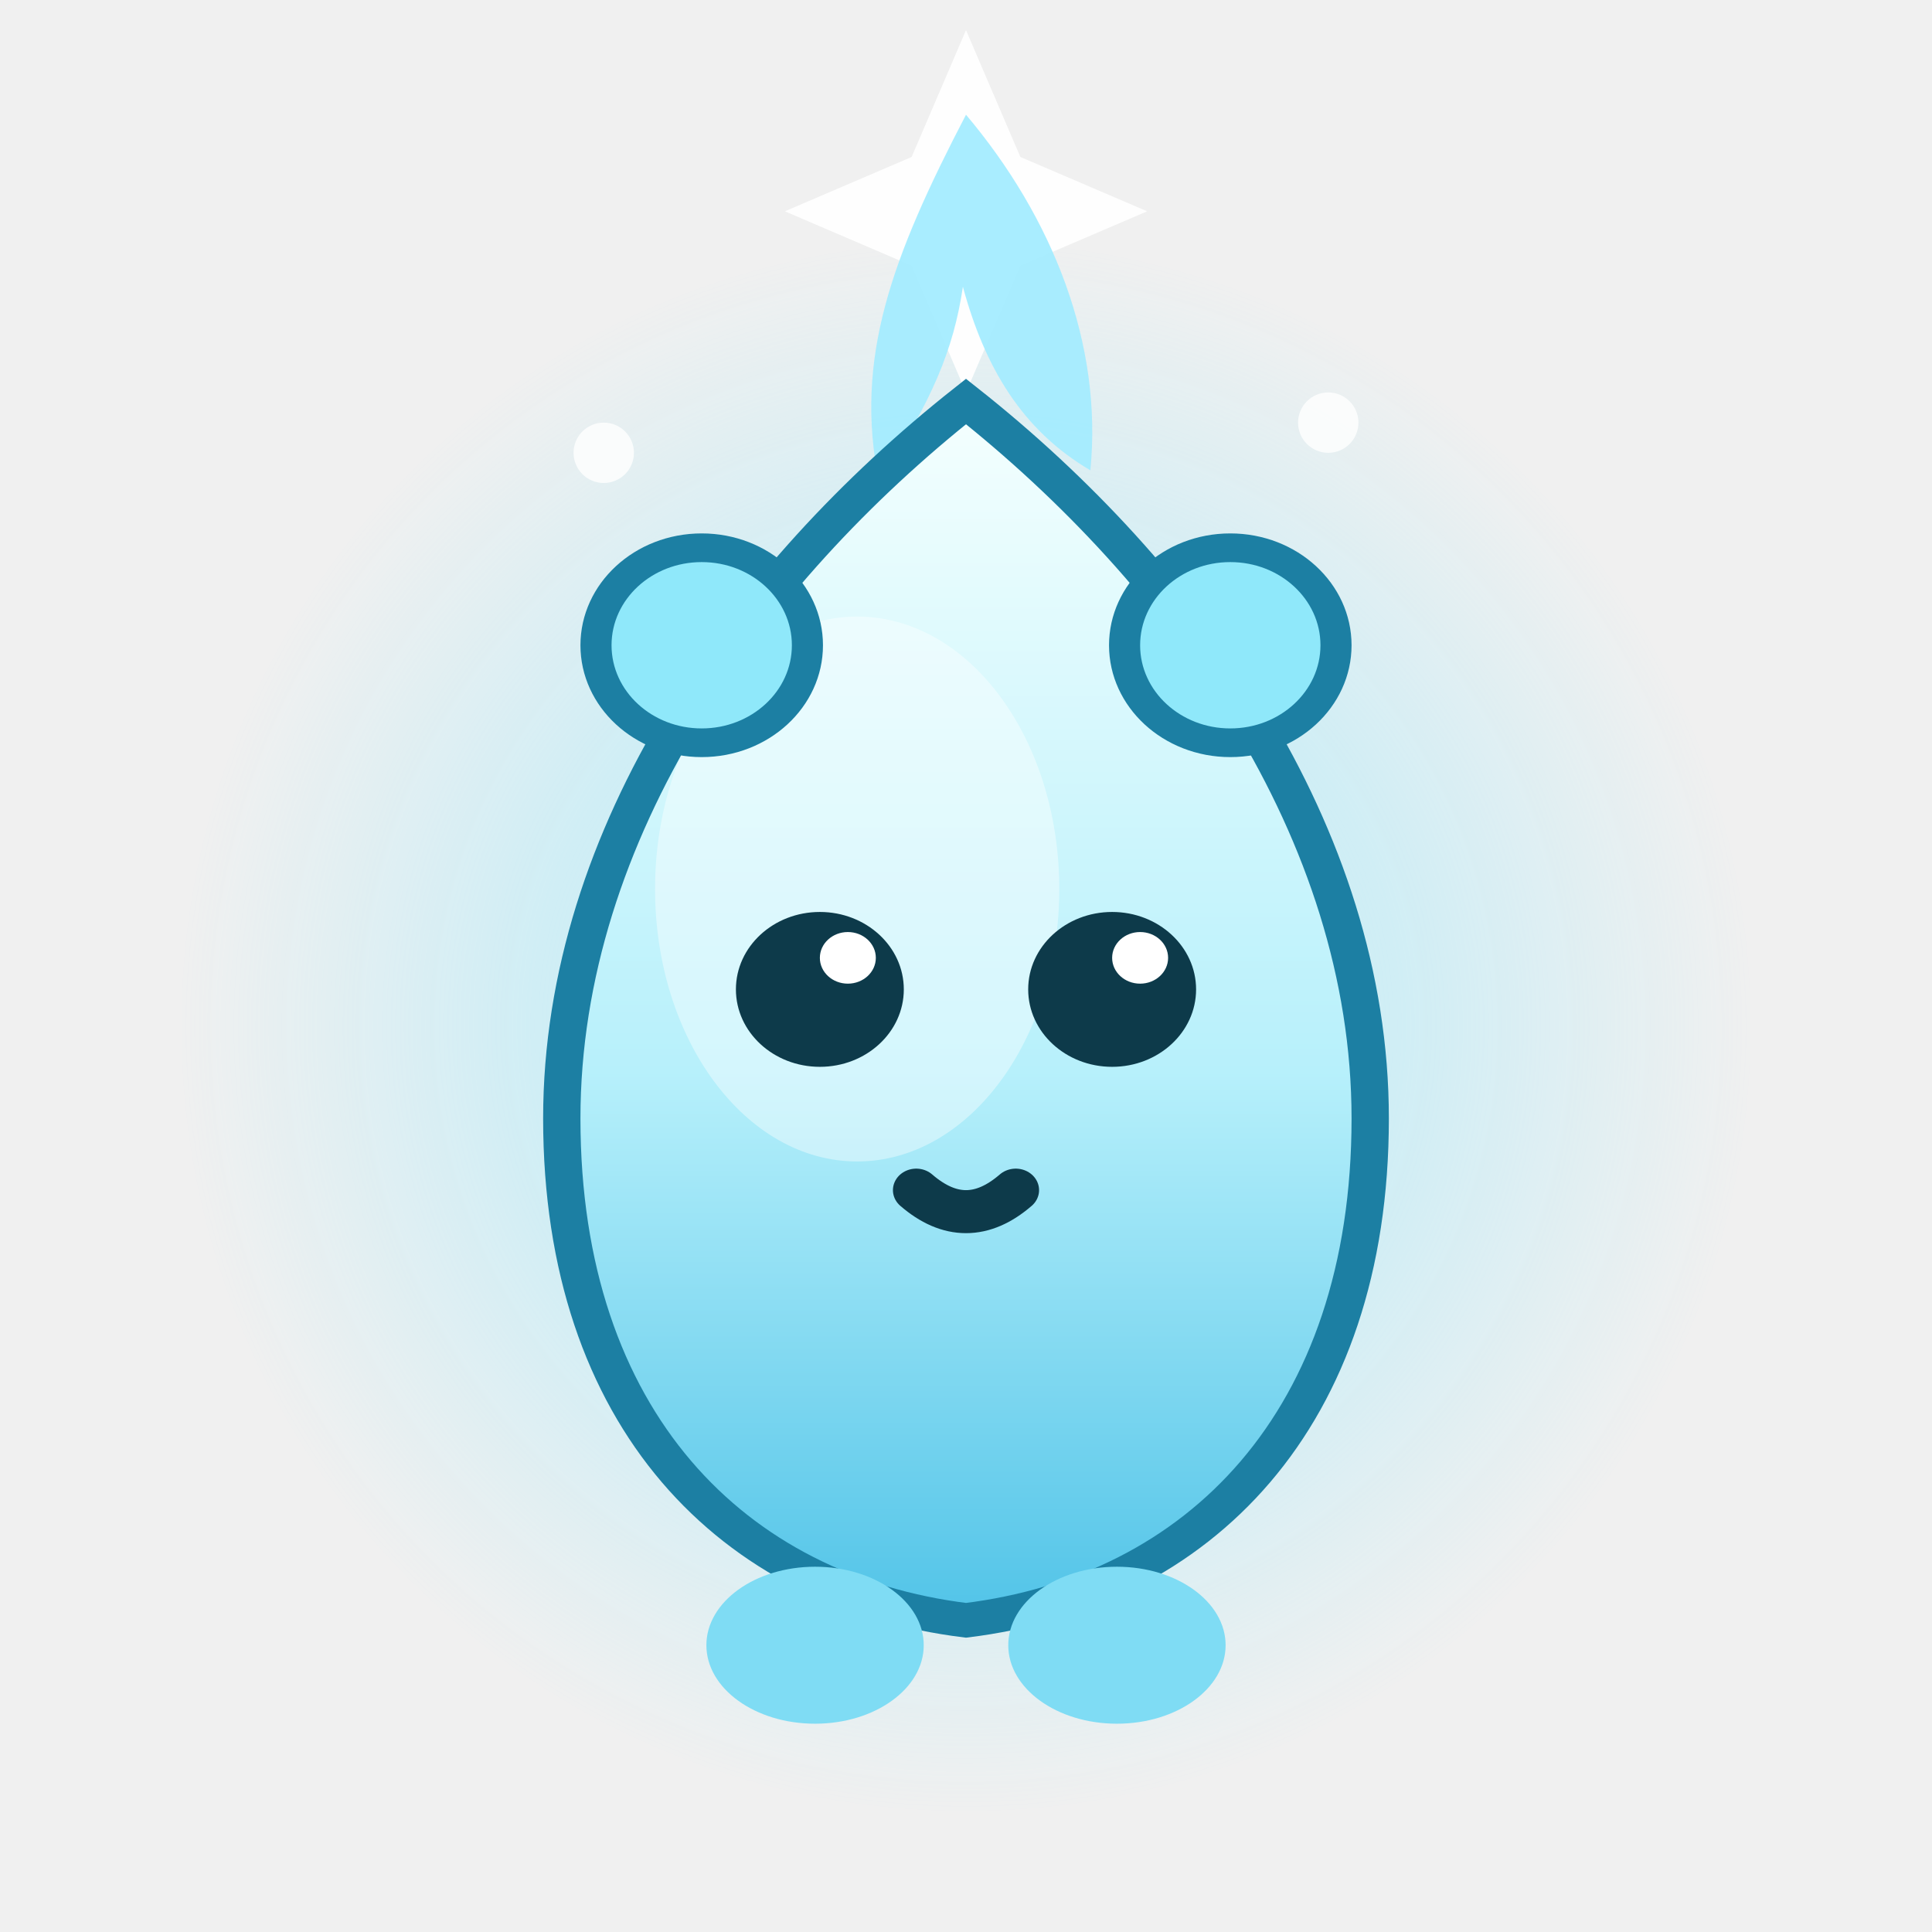
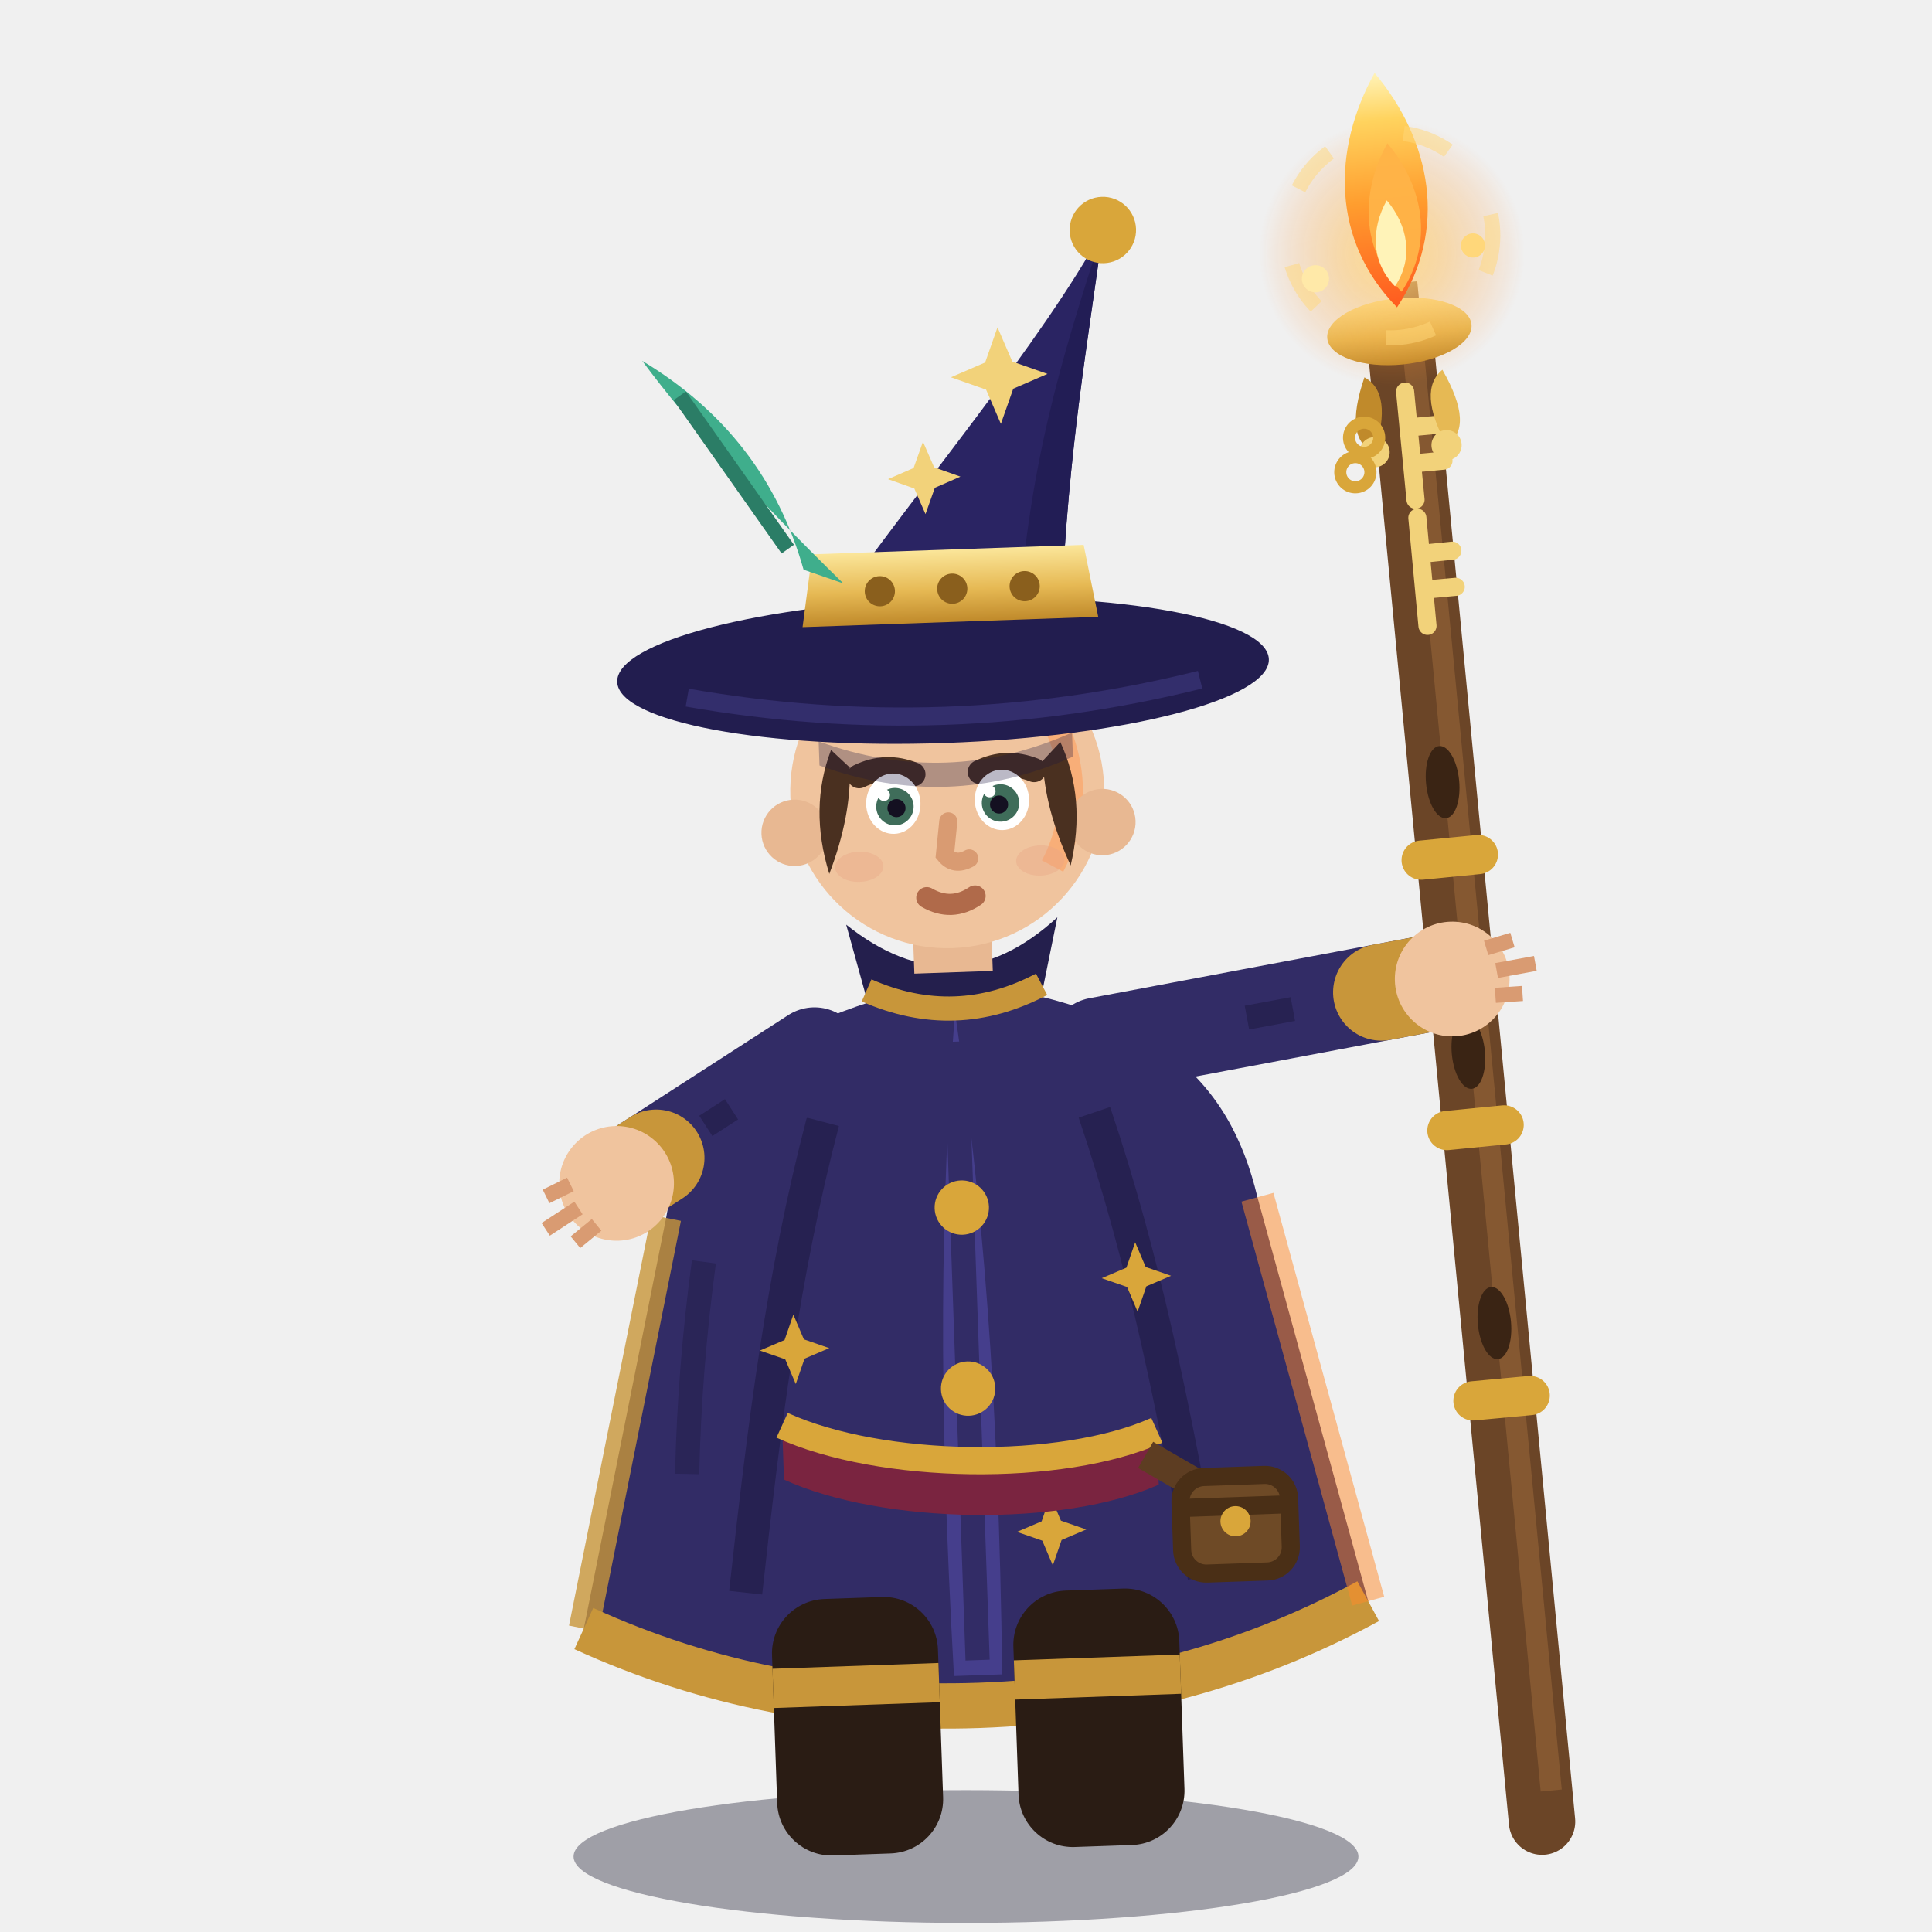
<svg xmlns="http://www.w3.org/2000/svg" viewBox="0 0 64 64">
  <defs>
-     <radialGradient id="glow" cx="0.5" cy="0.5" r="0.5">
-       <stop offset="0" stop-color="#e4fcff" stop-opacity="0.75" />
-       <stop offset="0.55" stop-color="#8ce9ff" stop-opacity="0.32" />
-       <stop offset="1" stop-color="#8ce9ff" stop-opacity="0" />
+     <radialGradient id="glowG">
+       <stop offset="0" stop-color="#ffdf8a" stop-opacity="0.85" />
+       <stop offset="0.5" stop-color="#ffb347" stop-opacity="0.35" />
+       <stop offset="1" stop-color="#ff8a2a" stop-opacity="0" />
    </radialGradient>
-     <linearGradient id="bodyG" x1="0" y1="0" x2="0" y2="1">
-       <stop offset="0" stop-color="#f4fffe" />
-       <stop offset="0.55" stop-color="#b7f0fb" />
-       <stop offset="1" stop-color="#52c4e8" />
+     <linearGradient id="flameG" x1="0" y1="1" x2="0" y2="0">
+       <stop offset="0" stop-color="#ff5a1f" />
+       <stop offset="0.45" stop-color="#ff9d2e" />
+       <stop offset="0.8" stop-color="#ffd35e" />
+       <stop offset="1" stop-color="#fff3b8" />
+     </linearGradient>
+     <linearGradient id="goldG" x1="0" y1="0" x2="0" y2="1">
+       <stop offset="0" stop-color="#fbe69a" />
+       <stop offset="0.55" stop-color="#e6b954" />
+       <stop offset="1" stop-color="#c08a2b" />
    </linearGradient>
  </defs>
-   <circle cx="32" cy="34" r="26" fill="url(#glow)" />
-   <path d="M32 1 L33.8 5.2 L38 7 L33.8 8.8 L32 13 L30.2 8.8 L26 7 L30.2 5.2 Z" fill="#ffffff" opacity="0.95" />
-   <g transform="translate(32,38) scale(1.03,0.95) translate(-32,-38)">
-     <path d="M32 2 C29.6 7 28.4 10.5 29.2 14.8 C30.9 12 31.6 10.2 31.9 8 C32.6 10.8 33.8 13 36 14.4 C36.4 10 34.8 5.6 32 2 Z" fill="#a5ecff" opacity="0.95" />
-     <path d="M32 12 C25 18 19 27 19 37 C19 47.5 24.5 53.5 32 54.5 C39.5 53.5 45 47.5 45 37 C45 27 39 18 32 12 Z" fill="url(#bodyG)" stroke="#1c7fa3" stroke-width="1.2" />
-     <ellipse cx="28.5" cy="29" rx="6.5" ry="9.5" fill="#ffffff" opacity="0.4" />
-     <circle cx="23.5" cy="20.5" r="3.4" fill="#8fe8fa" stroke="#1c7fa3" stroke-width="1" />
-     <circle cx="40.5" cy="20.5" r="3.4" fill="#8fe8fa" stroke="#1c7fa3" stroke-width="1" />
-     <circle cx="27.3" cy="32.5" r="2.7" fill="#0d3a4a" />
-     <circle cx="36.7" cy="32.5" r="2.7" fill="#0d3a4a" />
-     <circle cx="28.2" cy="31.4" r="0.9" fill="#ffffff" />
-     <circle cx="37.6" cy="31.4" r="0.9" fill="#ffffff" />
-     <path d="M30.4 39.5 Q32 41 33.6 39.5" stroke="#0d3a4a" stroke-width="1.5" fill="none" stroke-linecap="round" />
+   <ellipse cx="32" cy="61.5" rx="13" ry="2.2" fill="#0a0820" opacity="0.35" />
+   <g transform="rotate(-2 32 44)">
+     <path d="M32 32.5 C25.5 33.5 23 36 22.2 40 L19 53.5 Q25 56.5 32 56.5 Q39 56.5 45 53.5 L41.8 40 C41 36 38.5 33.5 32 32.5 Z" fill="#322c66" />
+     <path d="M27.5 37 C26 42 25.2 47 24.4 52.5" stroke="#241f4d" stroke-width="1.1" fill="none" opacity="0.85" />
+     <path d="M36.5 37 C38 42 38.8 47 39.6 52.5" stroke="#241f4d" stroke-width="1.1" fill="none" opacity="0.85" />
+     <path d="M23.4 41.5 Q22.8 45 22.6 48.5" stroke="#241f4d" stroke-width="0.8" fill="none" opacity="0.6" />
+     <path d="M19 53.5 Q25 56.5 32 56.5 Q39 56.5 45 53.5" stroke="#c8963a" stroke-width="1.5" fill="none" />
+     <path d="M22.2 40 L19 53.5" stroke="#c8963a" stroke-width="1" fill="none" opacity="0.8" />
+     <path d="M41.8 40 L45 53.5" stroke="#ff8a2a" stroke-width="1.1" fill="none" opacity="0.5" />
+     <path d="M26.3 43.35 L26.62 44.18 L27.45 44.5 L26.62 44.82 L26.3 45.65 L25.98 44.82 L25.15 44.5 L25.98 44.18 Z" fill="#d9a63a" />
+     <path d="M37.7 41.35 L38.02 42.18 L38.85 42.5 L38.02 42.82 L37.7 43.65 L37.38 42.82 L36.55 42.5 L37.38 42.18 Z" fill="#d9a63a" />
+     <path d="M34.6 49.65 L34.92 50.48 L35.75 50.8 L34.92 51.12 L34.6 51.95 L34.28 51.12 L33.45 50.8 L34.28 50.48 Z" fill="#d9a63a" />
+     <path d="M32 33.5 C31.3 40 31 46 31.2 55.5 L32.8 55.5 C33 46 32.7 40 32 33.5 Z" fill="#453e8c" />
+     <line x1="32" y1="34.5" x2="32" y2="55" stroke="#322c66" stroke-width="0.8" />
+     <circle cx="32" cy="40" r="0.9" fill="#d9a63a" />
+     <circle cx="32" cy="46" r="0.9" fill="#d9a63a" />
+     <path d="M25.8 47 C29 48.6 35 48.9 38.2 47.6 L38.2 49.4 C35 50.7 29 50.4 25.8 48.8 Z" fill="#7a2440" />
+     <path d="M25.8 47 C29 48.6 35 48.9 38.2 47.6" stroke="#d9a63a" stroke-width="0.9" fill="none" />
+     <line x1="37.8" y1="48.4" x2="39.4" y2="49.4" stroke="#5d3d22" stroke-width="1" />
+     <rect x="38.9" y="49.2" width="3.6" height="3.2" rx="0.8" fill="#6e4a26" stroke="#4a2f16" stroke-width="0.6" />
+     <line x1="38.9" y1="50.2" x2="42.5" y2="50.2" stroke="#4a2f16" stroke-width="0.6" />
+     <circle cx="40.7" cy="50.7" r="0.5" fill="#d9a63a" />
+     <rect x="25.2" y="52.8" width="5.5" height="8.5" rx="1.8" fill="#2a1c14" />
+     <line x1="25.2" y1="55.7" x2="30.7" y2="55.7" stroke="#c8963a" stroke-width="1.3" />
+     <rect x="33.2" y="52.8" width="5.5" height="8.5" rx="1.8" fill="#2a1c14" />
+     <line x1="33.2" y1="55.7" x2="38.7" y2="55.7" stroke="#c8963a" stroke-width="1.3" />
+     <path d="M28.5 30.5 Q32 33.5 35.5 30.5 L34.9 33 Q32 34.5 29.1 33 Z" fill="#241f4d" />
+     <path d="M29.1 32.7 Q32 34.1 34.9 32.7" stroke="#c8963a" stroke-width="0.8" fill="none" />
+     <rect x="30.7" y="29.6" width="2.6" height="2.6" fill="#e8b892" />
+     <circle cx="32" cy="26.2" r="5.2" fill="#f0c49e" />
+     <path d="M35.4 23.6 A5.2 5.2 0 0 1 35.4 28.8" stroke="#ff9d5a" stroke-width="0.8" fill="none" opacity="0.55" />
+     <circle cx="26.9" cy="27.4" r="1.1" fill="#e8b892" />
+     <circle cx="37.1" cy="27.4" r="1.1" fill="#e8b892" />
+     <path d="M28.2 24.7 Q27.4 26.6 28 28.8 Q28.8 26.9 28.8 25.3 Z" fill="#4a3020" />
+     <path d="M35.8 24.7 Q36.6 26.6 36 28.8 Q35.2 26.9 35.2 25.3 Z" fill="#4a3020" />
+     <path d="M29.1 25.6 Q30 25.2 30.9 25.6" stroke="#4a3020" stroke-width="0.8" fill="none" stroke-linecap="round" />
+     <path d="M33.1 25.6 Q34 25.2 34.9 25.6" stroke="#4a3020" stroke-width="0.8" fill="none" stroke-linecap="round" />
+     <ellipse cx="30.2" cy="26.55" rx="0.9" ry="1" fill="#ffffff" />
+     <ellipse cx="33.8" cy="26.55" rx="0.9" ry="1" fill="#ffffff" />
+     <circle cx="30.25" cy="26.65" r="0.62" fill="#3f6d5a" />
+     <circle cx="33.75" cy="26.65" r="0.62" fill="#3f6d5a" />
+     <circle cx="30.3" cy="26.7" r="0.3" fill="#141021" />
+     <circle cx="33.7" cy="26.7" r="0.3" fill="#141021" />
+     <circle cx="29.9" cy="26.25" r="0.2" fill="#ffffff" />
+     <circle cx="33.4" cy="26.25" r="0.2" fill="#ffffff" />
+     <path d="M32 27.2 L31.85 28.3 Q32.15 28.7 32.65 28.45" stroke="#d99b72" stroke-width="0.6" fill="none" stroke-linecap="round" />
+     <path d="M31.2 29.7 Q32 30.2 32.8 29.7" stroke="#b06a4a" stroke-width="0.7" fill="none" stroke-linecap="round" />
+     <ellipse cx="29" cy="28.6" rx="0.8" ry="0.5" fill="#e8a585" opacity="0.4" />
+     <ellipse cx="35" cy="28.6" rx="0.8" ry="0.5" fill="#e8a585" opacity="0.4" />
+     <path d="M27.8 24.4 Q32 26.1 36.2 24.4 L36.2 25.2 Q32 26.9 27.8 25.2 Z" fill="#1a1540" opacity="0.3" />
+     <ellipse cx="32" cy="22.2" rx="10.8" ry="2.4" fill="#221d4f" />
+     <path d="M23.5 22.8 Q32 24.6 40.5 22.8" stroke="#3a3478" stroke-width="0.6" fill="none" opacity="0.7" />
+     <path d="M37.8 7.8 C35.6 11.5 31.5 16 28.3 20.2 L36 20.2 C36.4 15 37.2 11.4 37.8 7.8 Z" fill="#2a2463" />
+     <path d="M37.8 7.8 C37.2 11.4 36.4 15 36 20.2 L34.6 20.2 C35.2 14.8 36.6 11.2 37.8 7.8 Z" fill="#221d55" />
+     <path d="M27.8 18.2 L36.8 18.2 L37.2 20.6 L27.4 20.6 Z" fill="url(#goldG)" />
+     <circle cx="30" cy="19.5" r="0.5" fill="#8a5f1d" />
+     <circle cx="32.4" cy="19.5" r="0.5" fill="#8a5f1d" />
+     <circle cx="34.8" cy="19.5" r="0.5" fill="#8a5f1d" />
+     <path d="M34.2 10.9 L34.65 12.05 L35.8 12.5 L34.65 12.95 L34.2 14.1 L33.75 12.95 L32.6 12.5 L33.75 12.05 Z" fill="#f2d27a" />
+     <path d="M31.6 14.6 L31.94 15.46 L32.8 15.8 L31.94 16.14 L31.6 17 L31.26 16.14 L30.4 15.8 L31.26 15.46 Z" fill="#f2d27a" />
+     <path d="M28.8 19.2 Q24.6 14.8 22.4 11.6 Q26.4 14.2 27.5 18.7 Z" fill="#3fae8c" />
+     <line x1="27" y1="18" x2="23.6" y2="12.8" stroke="#2b7d66" stroke-width="0.5" />
+     <circle cx="37.8" cy="7.8" r="1.1" fill="#d9a63a" />
+     <line x1="27.3" y1="34.8" x2="20.6" y2="38.8" stroke="#322c66" stroke-width="3.2" stroke-linecap="round" />
+     <line x1="24.49" y1="36.48" x2="23.62" y2="37" stroke="#241f4d" stroke-width="0.8" opacity="0.8" />
+     <line x1="21.94" y1="38" x2="21" y2="38.56" stroke="#c8963a" stroke-width="3.2" stroke-linecap="round" />
+     <circle cx="20.6" cy="38.8" r="1.9" fill="#f0c49e" />
+     <path d="M19.07 38.78 L18.25 39.15 M19.31 39.57 L18.2 40.24 M19.89 40.15 L19.17 40.7" stroke="#d99b72" stroke-width="0.5" fill="none" />
+     <line x1="50.5" y1="61" x2="47.5" y2="11.5" stroke="#6b4527" stroke-width="2.2" stroke-linecap="round" />
+     <line x1="50.84" y1="59.98" x2="47.8" y2="9.88" stroke="#8a5c33" stroke-width="0.7" opacity="0.85" />
+     <path d="M47.84 17.09 L47.62 13.5 M47.77 15.89 L48.81 15.83 M47.69 14.69 L48.74 14.63" stroke="#f2d27a" stroke-width="0.6" fill="none" stroke-linecap="round" />
+     <path d="M48.09 21.28 L47.88 17.69 M48.02 20.08 L49.07 20.02 M47.95 18.89 L49 18.82" stroke="#f2d27a" stroke-width="0.6" fill="none" stroke-linecap="round" />
+     <line x1="47.61" y1="29.03" x2="49.51" y2="28.91" stroke="#d9a63a" stroke-width="1.3" stroke-linecap="round" />
+     <line x1="48.15" y1="38.01" x2="50.05" y2="37.89" stroke="#d9a63a" stroke-width="1.3" stroke-linecap="round" />
+     <line x1="48.7" y1="46.99" x2="50.6" y2="46.88" stroke="#d9a63a" stroke-width="1.3" stroke-linecap="round" />
+     <ellipse cx="48.41" cy="26.47" rx="0.55" ry="1.2" transform="rotate(-3.47 48.41 26.47)" fill="#3a2414" />
+     <ellipse cx="48.95" cy="35.46" rx="0.55" ry="1.2" transform="rotate(-3.47 48.95 35.46)" fill="#3a2414" />
+     <ellipse cx="49.5" cy="44.44" rx="0.55" ry="1.2" transform="rotate(-3.47 49.5 44.44)" fill="#3a2414" />
+     <ellipse cx="47.5" cy="11.5" rx="2.4" ry="1.1" transform="rotate(-3.47 47.5 11.5)" fill="url(#goldG)" />
+     <path d="M48.88 12.82 Q49.9 14.76 48.93 15.32 Q48.02 13.47 48.88 12.82 Z" fill="#e6b954" />
+     <path d="M46.29 12.98 Q45.51 15.03 46.54 15.47 Q47.22 13.52 46.29 12.98 Z" fill="#c08a2b" />
+     <circle cx="48.93" cy="15.32" r="0.5" fill="#f2d27a" />
+     <circle cx="46.54" cy="15.47" r="0.5" fill="#f2d27a" />
+     <circle cx="46.21" cy="14.98" r="0.5" fill="none" stroke="#d9a63a" stroke-width="0.4" />
+     <circle cx="45.88" cy="16.11" r="0.5" fill="none" stroke="#d9a63a" stroke-width="0.4" />
+     <line x1="36.7" y1="34.8" x2="48.5" y2="33" stroke="#322c66" stroke-width="3.2" stroke-linecap="round" />
+     <line x1="41.66" y1="34.04" x2="43.19" y2="33.81" stroke="#241f4d" stroke-width="0.8" opacity="0.8" />
+     <line x1="46.14" y1="33.36" x2="47.79" y2="33.11" stroke="#c8963a" stroke-width="3.2" stroke-linecap="round" />
+     <circle cx="48.5" cy="33" r="1.9" fill="#f0c49e" />
+     <path d="M49.91 33.59 L50.81 33.56 M49.98 32.77 L51.27 32.58 M49.66 32.01 L50.54 31.78" stroke="#d99b72" stroke-width="0.5" fill="none" />
+     <g transform="translate(47.45 10.7) rotate(-3.47)">
+       <circle cx="0" cy="-1.8" r="4.4" fill="url(#glowG)" />
+       <path d="M0 0 C-1.95 -2.4 -1.65 -5.4 0 -7.8 C1.65 -5.4 1.95 -2.4 0 0 Z" fill="url(#flameG)" />
+       <path d="M0 0 C-1.23 -1.52 -1.04 -3.42 0 -4.94 C1.05 -3.42 1.23 -1.52 0 0 Z" transform="translate(0.2 -0.5)" fill="#ffb347" opacity="0.95" />
+       <path d="M0 0 C-0.72 -0.88 -0.61 -1.98 0 -2.86 C0.61 -1.98 0.72 -0.88 0 0 Z" transform="translate(0 -0.7)" fill="#fff3b8" />
+       <circle cx="0" cy="-2.4" r="3.4" fill="none" stroke="#ffd77a" stroke-width="0.5" stroke-dasharray="1.6 2.6" opacity="0.5" />
+       <circle cx="-2.6" cy="-1.2" r="0.45" fill="#ffe9a8" />
+       <circle cx="2.7" cy="-1.8" r="0.4" fill="#ffd77a" />
+     </g>
  </g>
-   <ellipse cx="27" cy="54.5" rx="3.6" ry="2.6" fill="#7fdcf4" />
-   <ellipse cx="37" cy="54.5" rx="3.6" ry="2.6" fill="#7fdcf4" />
-   <circle cx="20" cy="15" r="1" fill="#ffffff" opacity="0.8" />
-   <circle cx="44" cy="14" r="1" fill="#ffffff" opacity="0.8" />
</svg>
